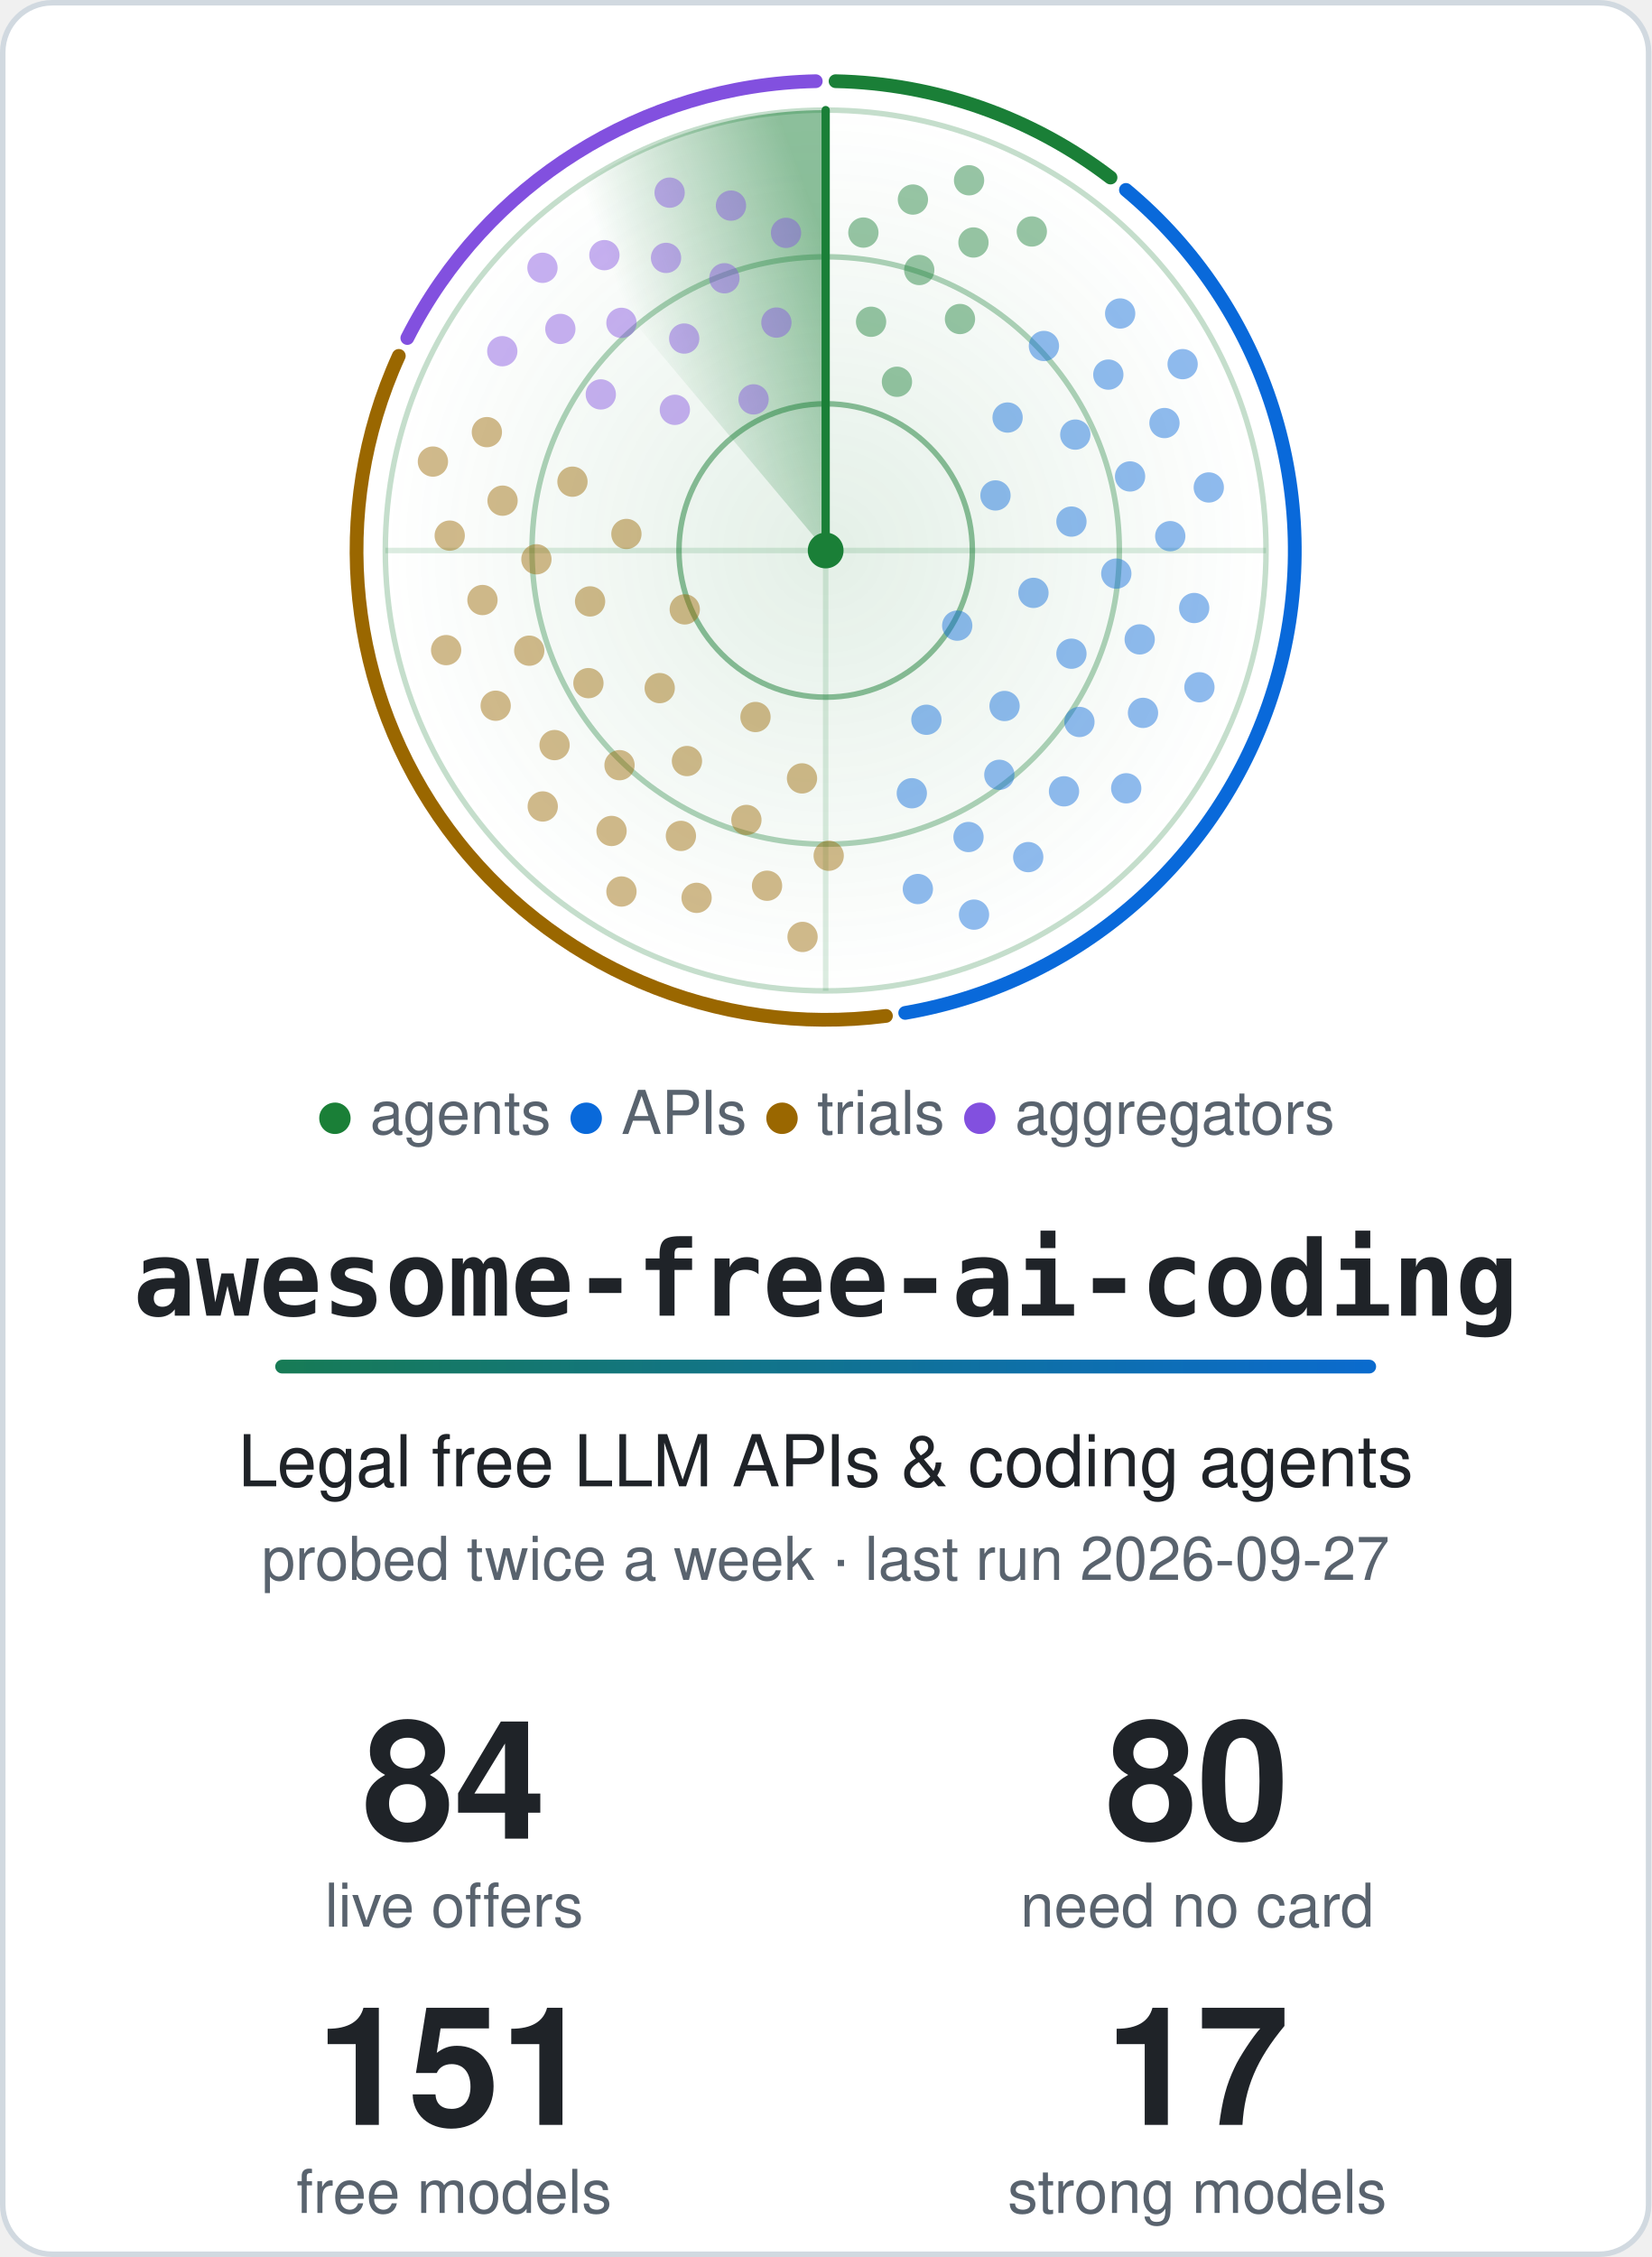
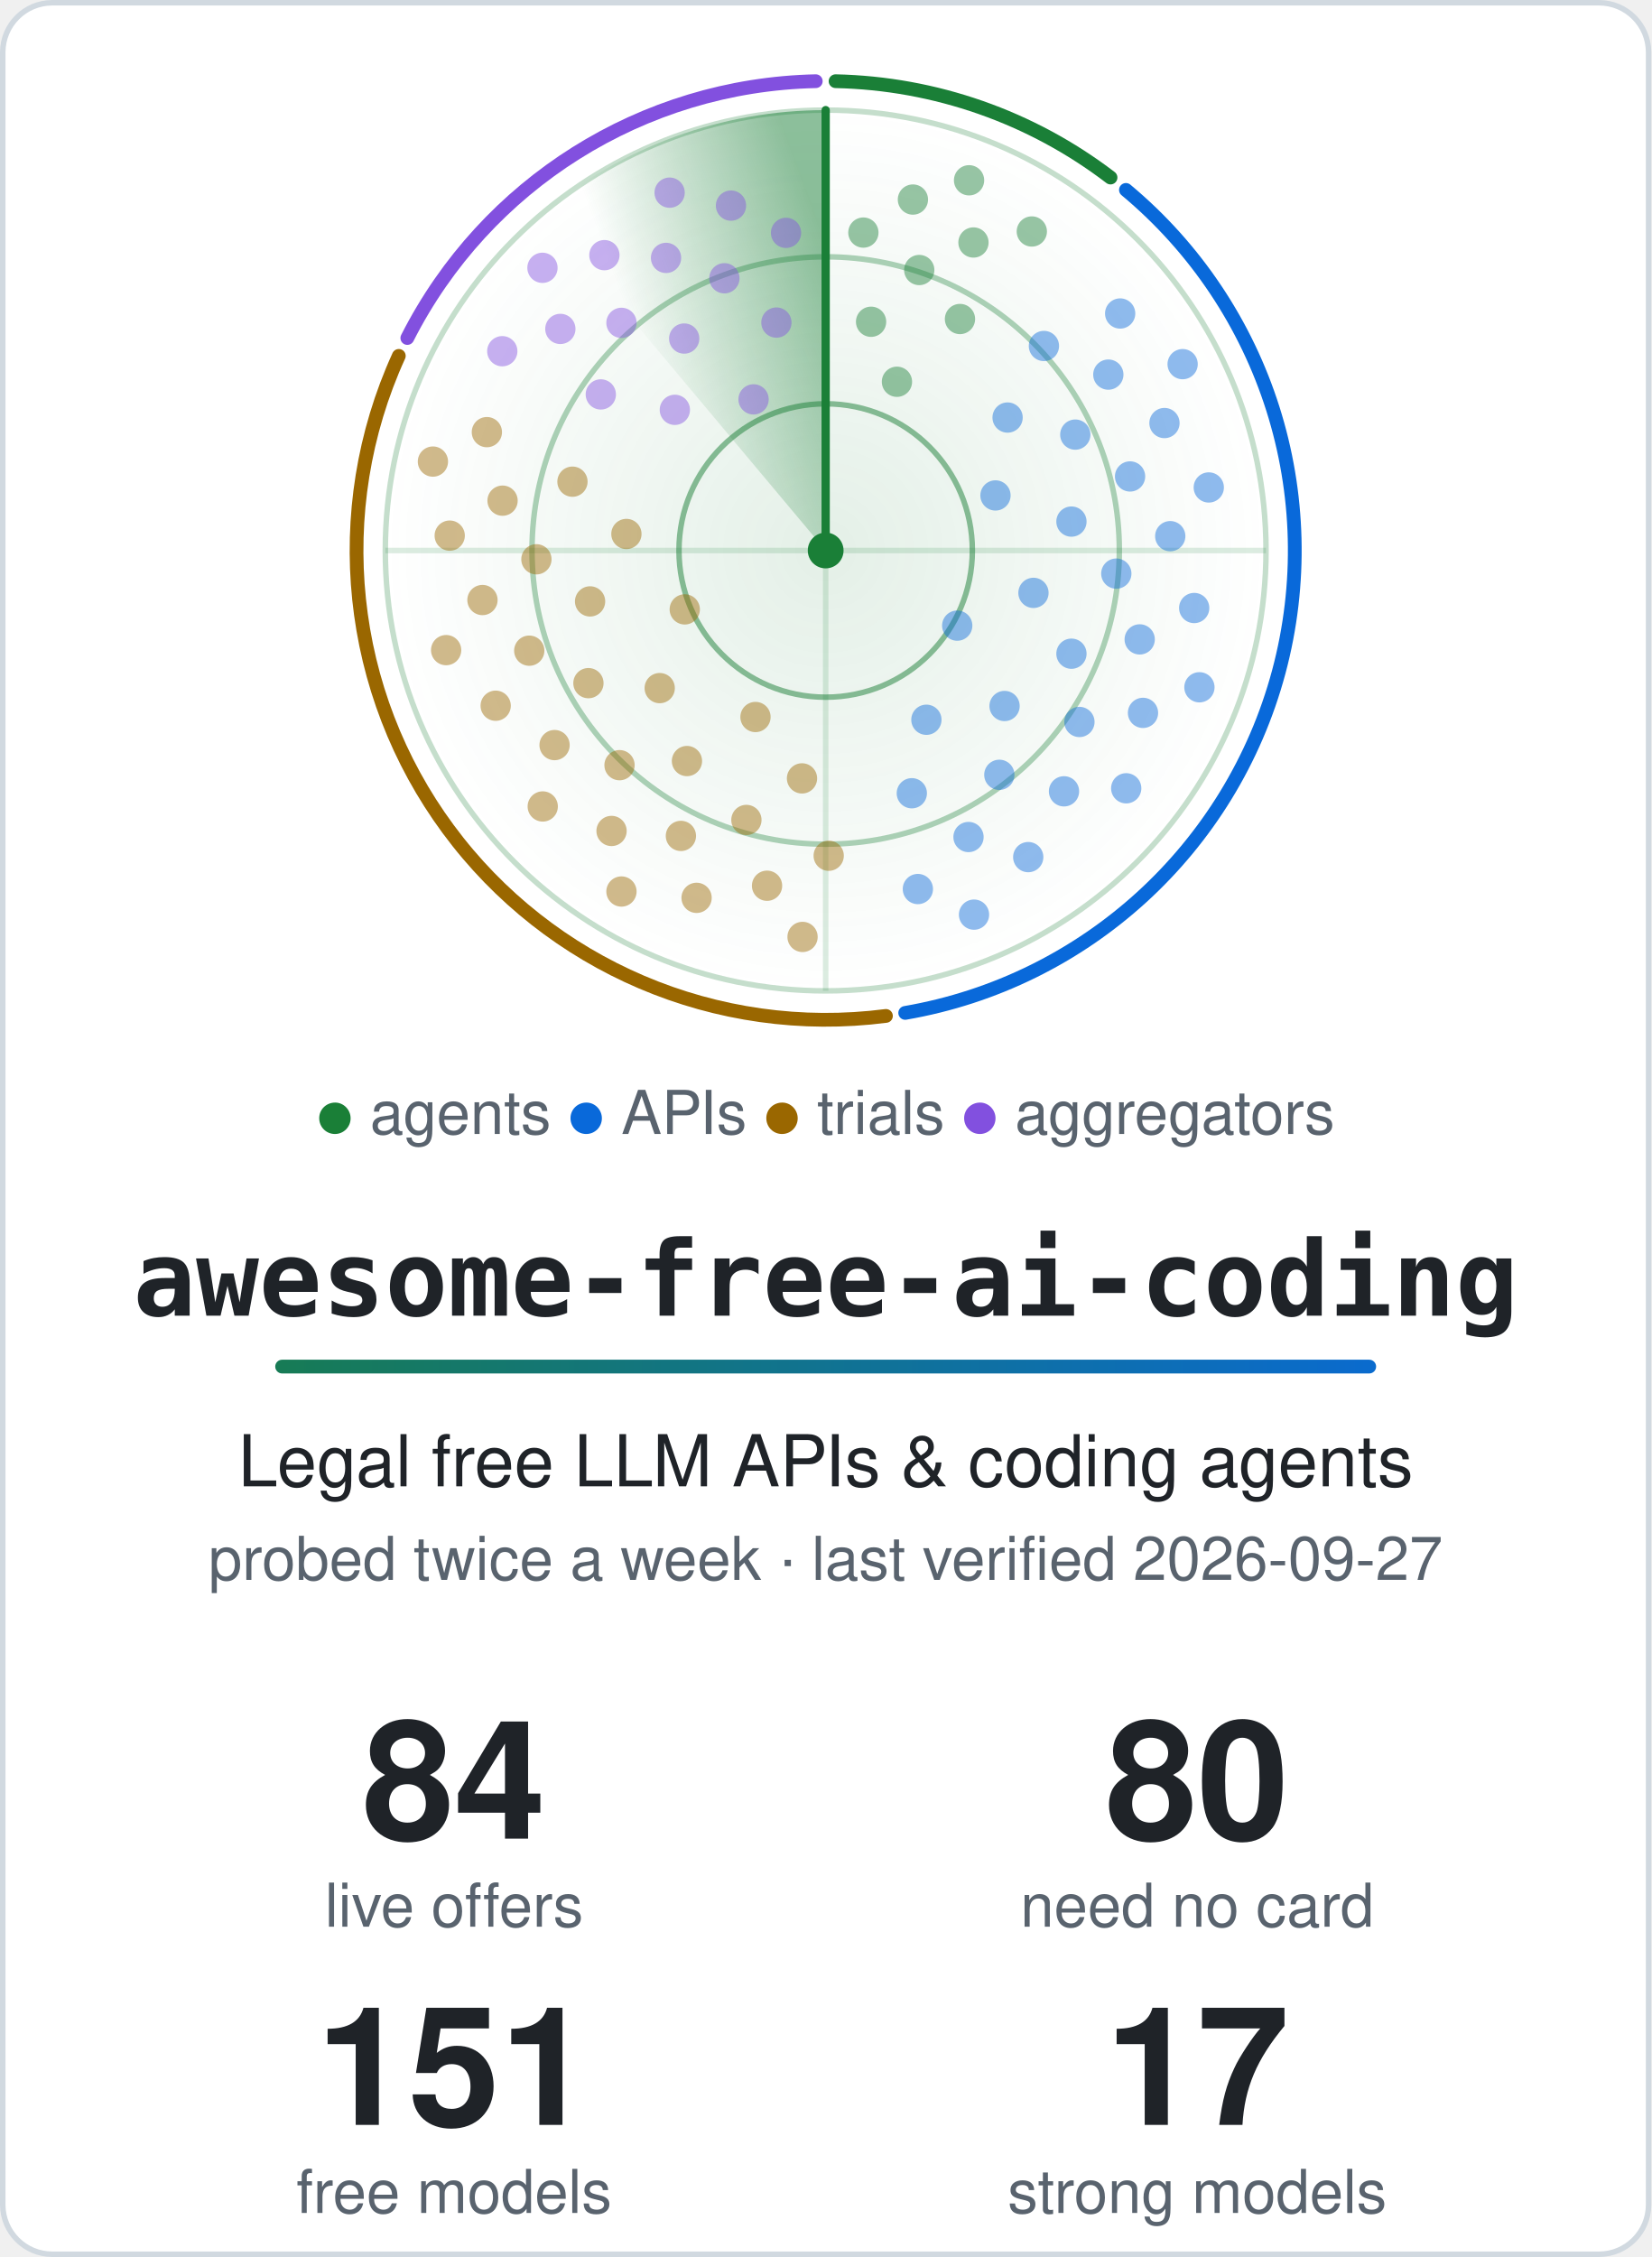
<svg xmlns="http://www.w3.org/2000/svg" width="600" height="820" viewBox="0 0 600 820" role="img" aria-labelledby="title">
  <style>.card{fill:#ffffff;stroke:#d1d9e0}.t{fill:#1f2328}.m{fill:#59636e}.ring{stroke:#1a7f37}.hub{fill:#1a7f37}.beam{stroke:#1a7f37}.s0,.s1,.g0,.g1{stop-color:#1a7f37}.a0{stop-color:#1a7f37}.a1{stop-color:#0969da}.dot.agents,.key.agents{fill:#1a7f37}.rim.agents{stroke:#1a7f37}.dot.apis,.key.apis{fill:#0969da}.rim.apis{stroke:#0969da}.dot.trials,.key.trials{fill:#9a6700}.rim.trials{stroke:#9a6700}.dot.aggregators,.key.aggregators{fill:#8250df}.rim.aggregators{stroke:#8250df}@media (prefers-color-scheme: dark) {.card{fill:#0d1117;stroke:#3d444d}.t{fill:#f0f6fc}.m{fill:#9198a1}.ring{stroke:#3fb950}.hub{fill:#3fb950}.beam{stroke:#3fb950}.s0,.s1,.g0,.g1{stop-color:#3fb950}.a0{stop-color:#3fb950}.a1{stop-color:#4493f8}.dot.agents,.key.agents{fill:#3fb950}.rim.agents{stroke:#3fb950}.dot.apis,.key.apis{fill:#4493f8}.rim.apis{stroke:#4493f8}.dot.trials,.key.trials{fill:#d29922}.rim.trials{stroke:#d29922}.dot.aggregators,.key.aggregators{fill:#ab7df8}.rim.aggregators{stroke:#ab7df8}}.rim{fill:none}.s0{stop-opacity:.5}.s1,.g1{stop-opacity:0}.g0{stop-opacity:.12}.dot{opacity:.45;animation:ping 6s linear infinite}@keyframes ping{0%,4%{opacity:1}55%,100%{opacity:.45}}@media (prefers-reduced-motion: reduce) {.dot { animation: none; opacity: 1 }}</style>
  <defs>
    <linearGradient id="accent" gradientUnits="userSpaceOnUse" x1="0" y1="0" x2="540" y2="0">
      <stop class="a0" offset="0" />
      <stop class="a1" offset="1" />
    </linearGradient>
  </defs>
  <rect class="card" x="1" y="1" width="598" height="818" rx="18" stroke-width="2" />
  <defs>
    <radialGradient id="glow">
      <stop class="g0" offset="0" />
      <stop class="g1" offset="1" />
    </radialGradient>
  </defs>
  <circle cx="300.0" cy="200.0" r="160.0" fill="url(#glow)" />
  <circle class="ring" cx="300.0" cy="200.0" r="53.3" fill="none" stroke-width="2" stroke-opacity=".5" />
  <circle class="ring" cx="300.0" cy="200.0" r="106.7" fill="none" stroke-width="2" stroke-opacity=".35" />
  <circle class="ring" cx="300.0" cy="200.0" r="160.0" fill="none" stroke-width="2" stroke-opacity=".25" />
  <path class="ring" d="M140.0 200.0H460.0M300.0 40.0V360.0" stroke-width="2" stroke-opacity=".15" />
  <path class="rim agents" d="M303.6 29.5A170.5 170.5 0 0 1 403.5 64.5" stroke-width="5" stroke-linecap="round" />
  <path class="rim apis" d="M409.1 69.0A170.5 170.5 0 0 1 328.9 368.0" stroke-width="5" stroke-linecap="round" />
  <path class="rim trials" d="M321.9 369.1A170.5 170.5 0 0 1 144.9 129.3" stroke-width="5" stroke-linecap="round" />
  <path class="rim aggregators" d="M148.0 122.8A170.5 170.5 0 0 1 296.4 29.5" stroke-width="5" stroke-linecap="round" />
  <defs>
    <linearGradient id="sweep" gradientUnits="userSpaceOnUse" x1="300.0" y1="88.0" x2="228.0" y2="114.2">
      <stop class="s0" offset="0" />
      <stop class="s1" offset="1" />
    </linearGradient>
  </defs>
  <g>
    <animateTransform attributeName="transform" type="rotate" from="0 300.0 200.0" to="360 300.0 200.0" dur="6s" repeatCount="indefinite" />
    <path fill="url(#sweep)" d="M300.0 200.0L197.2 77.4A160.0 160.0 0 0 1 300.0 40.0Z" />
    <line class="beam" x1="300.0" y1="200.0" x2="300.0" y2="40.0" stroke-width="3" stroke-linecap="round" />
  </g>
  <circle class="dot agents" cx="325.9" cy="138.7" r="5.5" style="animation-delay:0.38s" />
  <circle class="dot agents" cx="316.5" cy="116.9" r="5.5" style="animation-delay:0.19s" />
  <circle class="dot agents" cx="348.8" cy="115.9" r="5.5" style="animation-delay:0.50s" />
  <circle class="dot agents" cx="334.0" cy="98.1" r="5.5" style="animation-delay:0.31s" />
  <circle class="dot agents" cx="313.7" cy="84.5" r="5.5" style="animation-delay:0.11s" />
  <circle class="dot agents" cx="353.7" cy="88.1" r="5.5" style="animation-delay:0.43s" />
  <circle class="dot agents" cx="331.7" cy="72.5" r="5.5" style="animation-delay:0.23s" />
  <circle class="dot agents" cx="374.9" cy="84.1" r="5.5" style="animation-delay:0.55s" />
  <circle class="dot agents" cx="352.1" cy="65.5" r="5.5" style="animation-delay:0.35s" />
  <circle class="dot apis" cx="347.8" cy="227.3" r="5.5" style="animation-delay:2.00s" />
  <circle class="dot apis" cx="361.7" cy="180.0" r="5.5" style="animation-delay:1.20s" />
  <circle class="dot apis" cx="336.6" cy="261.5" r="5.5" style="animation-delay:2.49s" />
  <circle class="dot apis" cx="375.5" cy="215.4" r="5.5" style="animation-delay:1.69s" />
  <circle class="dot apis" cx="366.1" cy="151.7" r="5.5" style="animation-delay:0.90s" />
  <circle class="dot apis" cx="365.0" cy="256.5" r="5.5" style="animation-delay:2.18s" />
  <circle class="dot apis" cx="389.3" cy="189.5" r="5.5" style="animation-delay:1.39s" />
  <circle class="dot apis" cx="331.3" cy="288.2" r="5.5" style="animation-delay:2.67s" />
  <circle class="dot apis" cx="389.3" cy="237.5" r="5.5" style="animation-delay:1.88s" />
  <circle class="dot apis" cx="390.7" cy="157.9" r="5.5" style="animation-delay:1.08s" />
  <circle class="dot apis" cx="363.1" cy="281.5" r="5.5" style="animation-delay:2.37s" />
  <circle class="dot apis" cx="405.6" cy="208.4" r="5.5" style="animation-delay:1.58s" />
  <circle class="dot apis" cx="379.3" cy="125.7" r="5.5" style="animation-delay:0.78s" />
  <circle class="dot apis" cx="392.2" cy="262.3" r="5.5" style="animation-delay:2.07s" />
  <circle class="dot apis" cx="410.6" cy="173.1" r="5.5" style="animation-delay:1.27s" />
  <circle class="dot apis" cx="351.9" cy="304.1" r="5.5" style="animation-delay:2.56s" />
  <circle class="dot apis" cx="414.1" cy="232.3" r="5.5" style="animation-delay:1.76s" />
  <circle class="dot apis" cx="402.7" cy="136.1" r="5.5" style="animation-delay:0.97s" />
  <circle class="dot apis" cx="386.6" cy="287.5" r="5.5" style="animation-delay:2.25s" />
  <circle class="dot apis" cx="425.2" cy="194.8" r="5.5" style="animation-delay:1.46s" />
  <circle class="dot apis" cx="333.5" cy="323.0" r="5.5" style="animation-delay:2.75s" />
  <circle class="dot apis" cx="415.3" cy="259.0" r="5.5" style="animation-delay:1.95s" />
  <circle class="dot apis" cx="423.1" cy="153.7" r="5.5" style="animation-delay:1.16s" />
  <circle class="dot apis" cx="373.6" cy="311.4" r="5.5" style="animation-delay:2.44s" />
  <circle class="dot apis" cx="433.9" cy="220.9" r="5.5" style="animation-delay:1.65s" />
  <circle class="dot apis" cx="407.0" cy="113.9" r="5.5" style="animation-delay:0.85s" />
  <circle class="dot apis" cx="409.2" cy="286.4" r="5.5" style="animation-delay:2.14s" />
  <circle class="dot apis" cx="439.2" cy="177.1" r="5.5" style="animation-delay:1.34s" />
  <circle class="dot apis" cx="353.9" cy="332.3" r="5.5" style="animation-delay:2.63s" />
  <circle class="dot apis" cx="435.8" cy="249.7" r="5.5" style="animation-delay:1.84s" />
  <circle class="dot apis" cx="429.7" cy="132.3" r="5.5" style="animation-delay:1.04s" />
  <circle class="dot trials" cx="248.8" cy="221.4" r="5.5" style="animation-delay:4.12s" />
  <circle class="dot trials" cx="274.5" cy="260.5" r="5.5" style="animation-delay:3.38s" />
  <circle class="dot trials" cx="227.6" cy="194.0" r="5.5" style="animation-delay:4.58s" />
  <circle class="dot trials" cx="239.7" cy="250.0" r="5.5" style="animation-delay:3.84s" />
  <circle class="dot trials" cx="291.4" cy="282.8" r="5.5" style="animation-delay:3.10s" />
  <circle class="dot trials" cx="214.4" cy="218.5" r="5.5" style="animation-delay:4.30s" />
  <circle class="dot trials" cx="249.6" cy="276.5" r="5.5" style="animation-delay:3.56s" />
  <circle class="dot trials" cx="208.0" cy="175.0" r="5.5" style="animation-delay:4.75s" />
  <circle class="dot trials" cx="213.8" cy="248.2" r="5.5" style="animation-delay:4.01s" />
  <circle class="dot trials" cx="271.2" cy="297.9" r="5.5" style="animation-delay:3.27s" />
  <circle class="dot trials" cx="194.9" cy="203.2" r="5.5" style="animation-delay:4.47s" />
  <circle class="dot trials" cx="225.1" cy="278.0" r="5.5" style="animation-delay:3.73s" />
  <circle class="dot trials" cx="301.1" cy="310.9" r="5.5" style="animation-delay:2.99s" />
  <circle class="dot trials" cx="192.3" cy="236.4" r="5.5" style="animation-delay:4.19s" />
  <circle class="dot trials" cx="247.4" cy="303.7" r="5.5" style="animation-delay:3.45s" />
  <circle class="dot trials" cx="182.6" cy="181.9" r="5.5" style="animation-delay:4.65s" />
  <circle class="dot trials" cx="201.5" cy="270.7" r="5.5" style="animation-delay:3.91s" />
  <circle class="dot trials" cx="278.7" cy="321.8" r="5.5" style="animation-delay:3.17s" />
  <circle class="dot trials" cx="175.3" cy="218.0" r="5.5" style="animation-delay:4.36s" />
  <circle class="dot trials" cx="222.2" cy="301.9" r="5.5" style="animation-delay:3.62s" />
  <circle class="dot trials" cx="176.9" cy="157.0" r="5.5" style="animation-delay:4.82s" />
  <circle class="dot trials" cx="180.1" cy="256.4" r="5.5" style="animation-delay:4.08s" />
  <circle class="dot trials" cx="253.1" cy="326.2" r="5.5" style="animation-delay:3.34s" />
  <circle class="dot trials" cx="163.4" cy="194.6" r="5.5" style="animation-delay:4.54s" />
  <circle class="dot trials" cx="197.2" cy="293.0" r="5.5" style="animation-delay:3.80s" />
  <circle class="dot trials" cx="291.6" cy="340.4" r="5.5" style="animation-delay:3.06s" />
  <circle class="dot trials" cx="162.1" cy="236.2" r="5.5" style="animation-delay:4.26s" />
  <circle class="dot trials" cx="225.8" cy="323.9" r="5.5" style="animation-delay:3.51s" />
  <circle class="dot trials" cx="157.3" cy="167.7" r="5.5" style="animation-delay:4.71s" />
  <circle class="dot aggregators" cx="273.8" cy="145.1" r="5.5" style="animation-delay:5.58s" />
  <circle class="dot aggregators" cx="245.2" cy="148.9" r="5.5" style="animation-delay:5.22s" />
  <circle class="dot aggregators" cx="282.1" cy="117.2" r="5.5" style="animation-delay:5.80s" />
  <circle class="dot aggregators" cx="248.6" cy="123.0" r="5.5" style="animation-delay:5.44s" />
  <circle class="dot aggregators" cx="218.3" cy="143.3" r="5.5" style="animation-delay:5.08s" />
  <circle class="dot aggregators" cx="263.2" cy="101.1" r="5.5" style="animation-delay:5.66s" />
  <circle class="dot aggregators" cx="225.8" cy="117.3" r="5.5" style="animation-delay:5.30s" />
  <circle class="dot aggregators" cx="285.6" cy="84.6" r="5.5" style="animation-delay:5.88s" />
  <circle class="dot aggregators" cx="242.0" cy="93.7" r="5.5" style="animation-delay:5.52s" />
  <circle class="dot aggregators" cx="203.6" cy="119.5" r="5.5" style="animation-delay:5.16s" />
  <circle class="dot aggregators" cx="265.6" cy="74.7" r="5.5" style="animation-delay:5.74s" />
  <circle class="dot aggregators" cx="219.6" cy="92.7" r="5.5" style="animation-delay:5.39s" />
  <circle class="dot aggregators" cx="182.5" cy="127.6" r="5.5" style="animation-delay:5.03s" />
  <circle class="dot aggregators" cx="243.3" cy="70.0" r="5.5" style="animation-delay:5.61s" />
  <circle class="dot aggregators" cx="197.1" cy="97.3" r="5.5" style="animation-delay:5.25s" />
  <circle class="hub" cx="300.0" cy="200.0" r="6.5" />
  <text class="m" x="300.0" y="412" text-anchor="middle" font-family="-apple-system, BlinkMacSystemFont, 'Segoe UI', Helvetica, Arial, sans-serif" font-size="22">
    <tspan class="key agents">●</tspan> agents <tspan class="key apis">●</tspan> APIs <tspan class="key trials">●</tspan> trials <tspan class="key aggregators">●</tspan> aggregators</text>
  <text class="t" x="300.0" y="478" text-anchor="middle" font-family="ui-monospace, SFMono-Regular, Menlo, Consolas, monospace" font-size="38" font-weight="700">awesome-free-ai-coding</text>
  <rect x="100.0" y="494" width="400" height="5" rx="2.5" fill="url(#accent)" />
  <text class="t" x="300.0" y="540" text-anchor="middle" font-family="-apple-system, BlinkMacSystemFont, 'Segoe UI', Helvetica, Arial, sans-serif" font-size="26">Legal free LLM APIs &amp; coding agents</text>
-   <text class="m" x="300.0" y="574" text-anchor="middle" font-family="-apple-system, BlinkMacSystemFont, 'Segoe UI', Helvetica, Arial, sans-serif" font-size="22">probed twice a week · last run 2026-09-27</text>
+   <text class="m" x="300.0" y="574" text-anchor="middle" font-family="-apple-system, BlinkMacSystemFont, 'Segoe UI', Helvetica, Arial, sans-serif" font-size="22">probed twice a week · last verified 2026-09-27</text>
  <text class="t" x="165.0" y="668" text-anchor="middle" font-family="-apple-system, BlinkMacSystemFont, 'Segoe UI', Helvetica, Arial, sans-serif" font-size="60" font-weight="700">84</text>
  <text class="m" x="165.0" y="700" text-anchor="middle" font-family="-apple-system, BlinkMacSystemFont, 'Segoe UI', Helvetica, Arial, sans-serif" font-size="22">live offers</text>
  <text class="t" x="435.0" y="668" text-anchor="middle" font-family="-apple-system, BlinkMacSystemFont, 'Segoe UI', Helvetica, Arial, sans-serif" font-size="60" font-weight="700">80</text>
  <text class="m" x="435.0" y="700" text-anchor="middle" font-family="-apple-system, BlinkMacSystemFont, 'Segoe UI', Helvetica, Arial, sans-serif" font-size="22">need no card</text>
  <text class="t" x="165.0" y="772" text-anchor="middle" font-family="-apple-system, BlinkMacSystemFont, 'Segoe UI', Helvetica, Arial, sans-serif" font-size="60" font-weight="700">151</text>
  <text class="m" x="165.0" y="804" text-anchor="middle" font-family="-apple-system, BlinkMacSystemFont, 'Segoe UI', Helvetica, Arial, sans-serif" font-size="22">free models</text>
  <text class="t" x="435.0" y="772" text-anchor="middle" font-family="-apple-system, BlinkMacSystemFont, 'Segoe UI', Helvetica, Arial, sans-serif" font-size="60" font-weight="700">17</text>
  <text class="m" x="435.0" y="804" text-anchor="middle" font-family="-apple-system, BlinkMacSystemFont, 'Segoe UI', Helvetica, Arial, sans-serif" font-size="22">strong models</text>
</svg>
